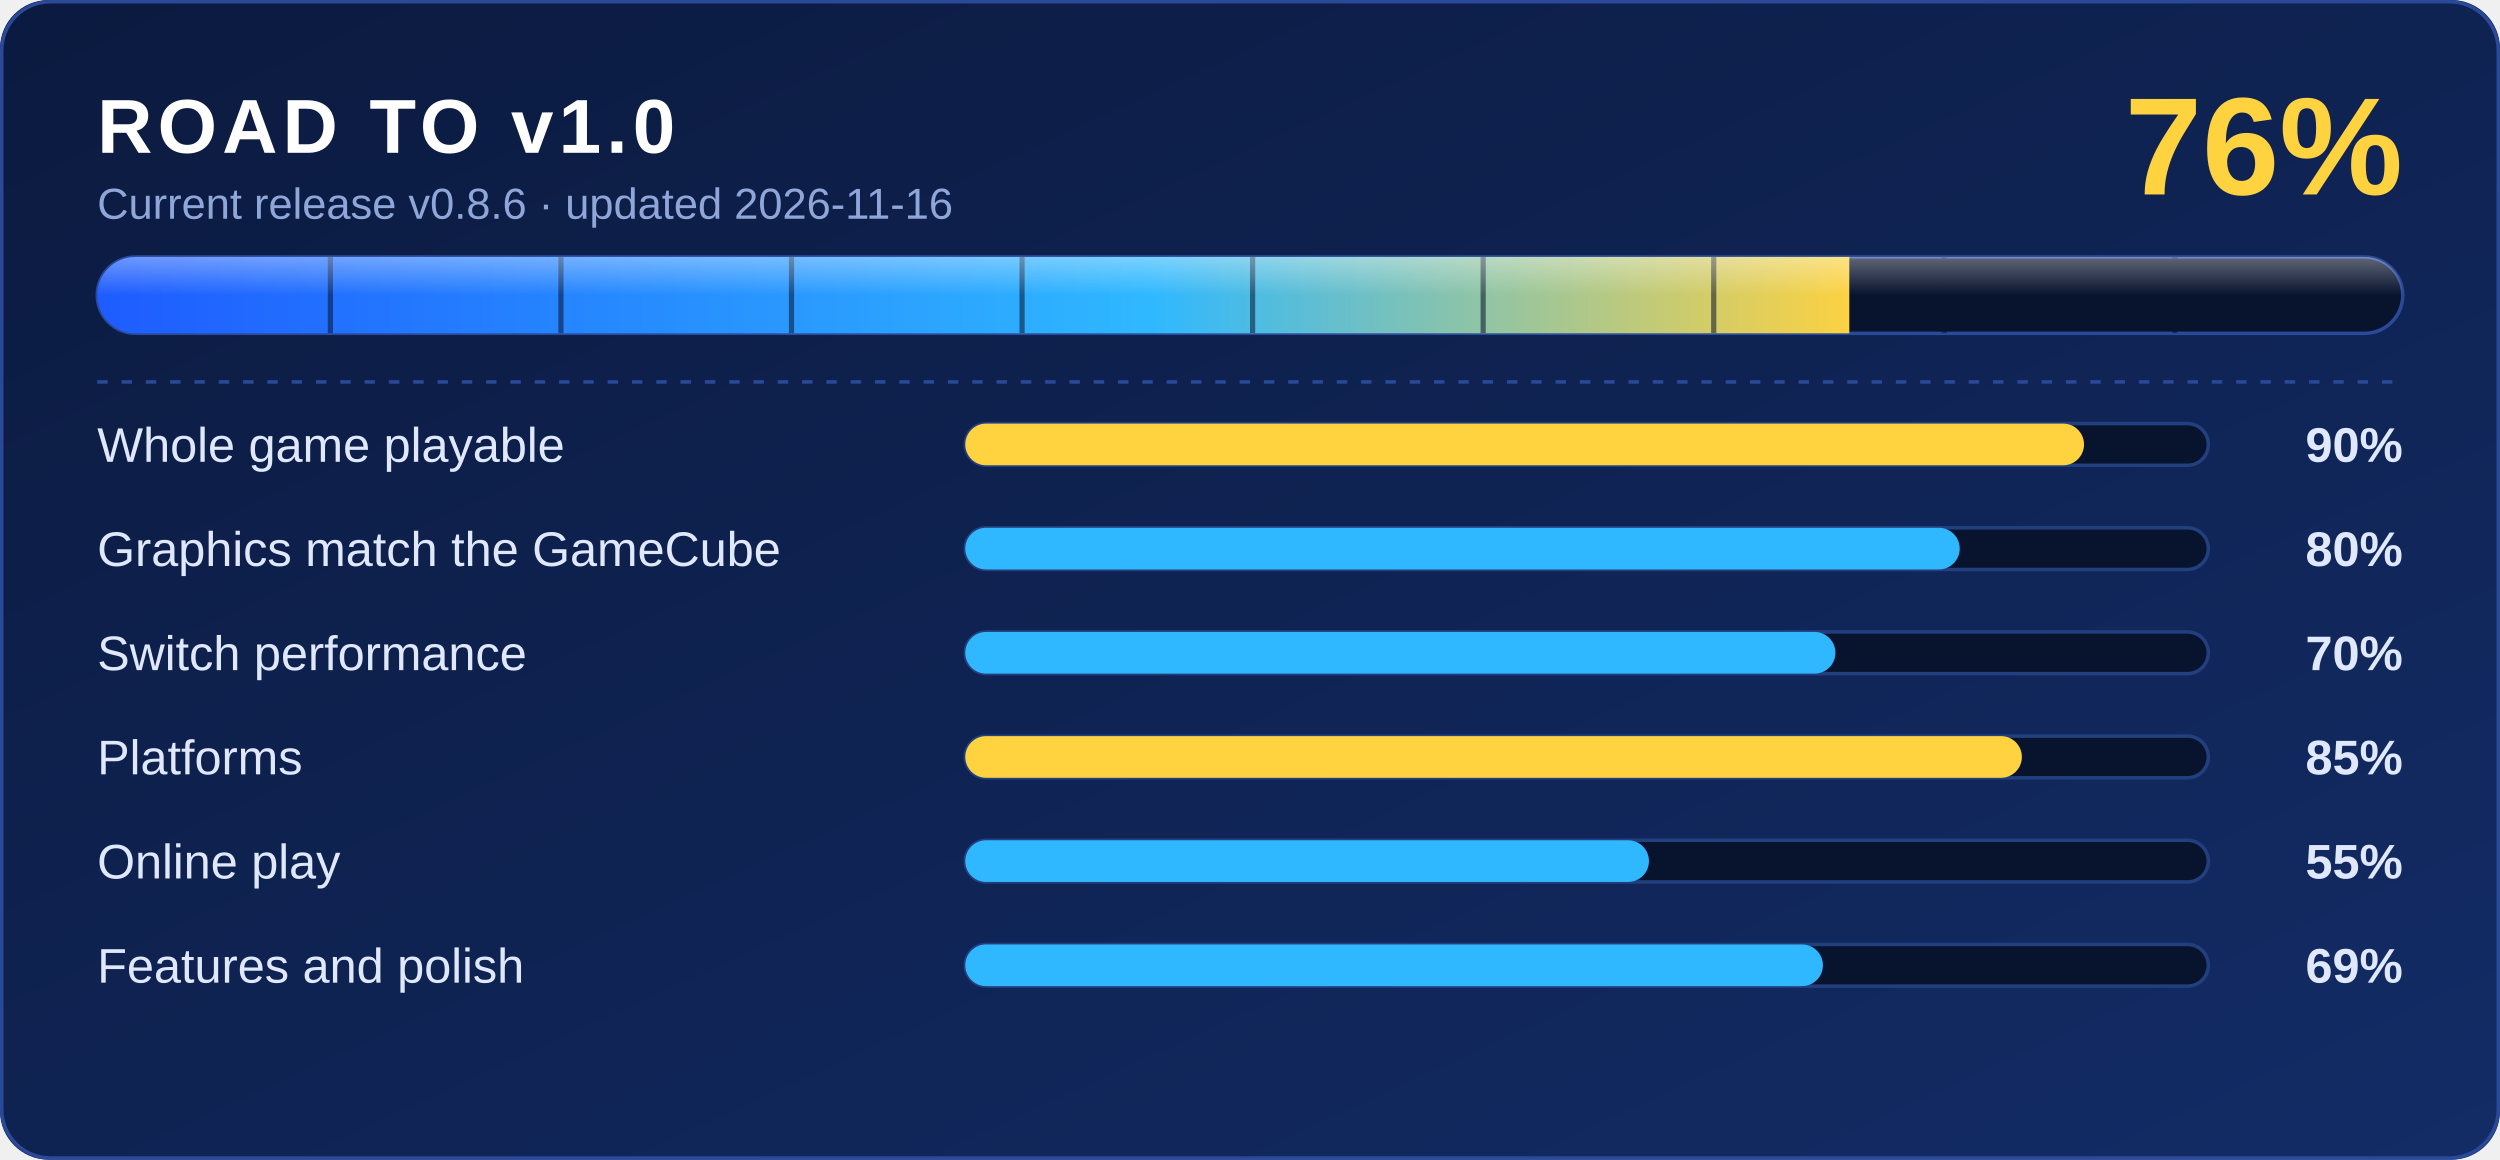
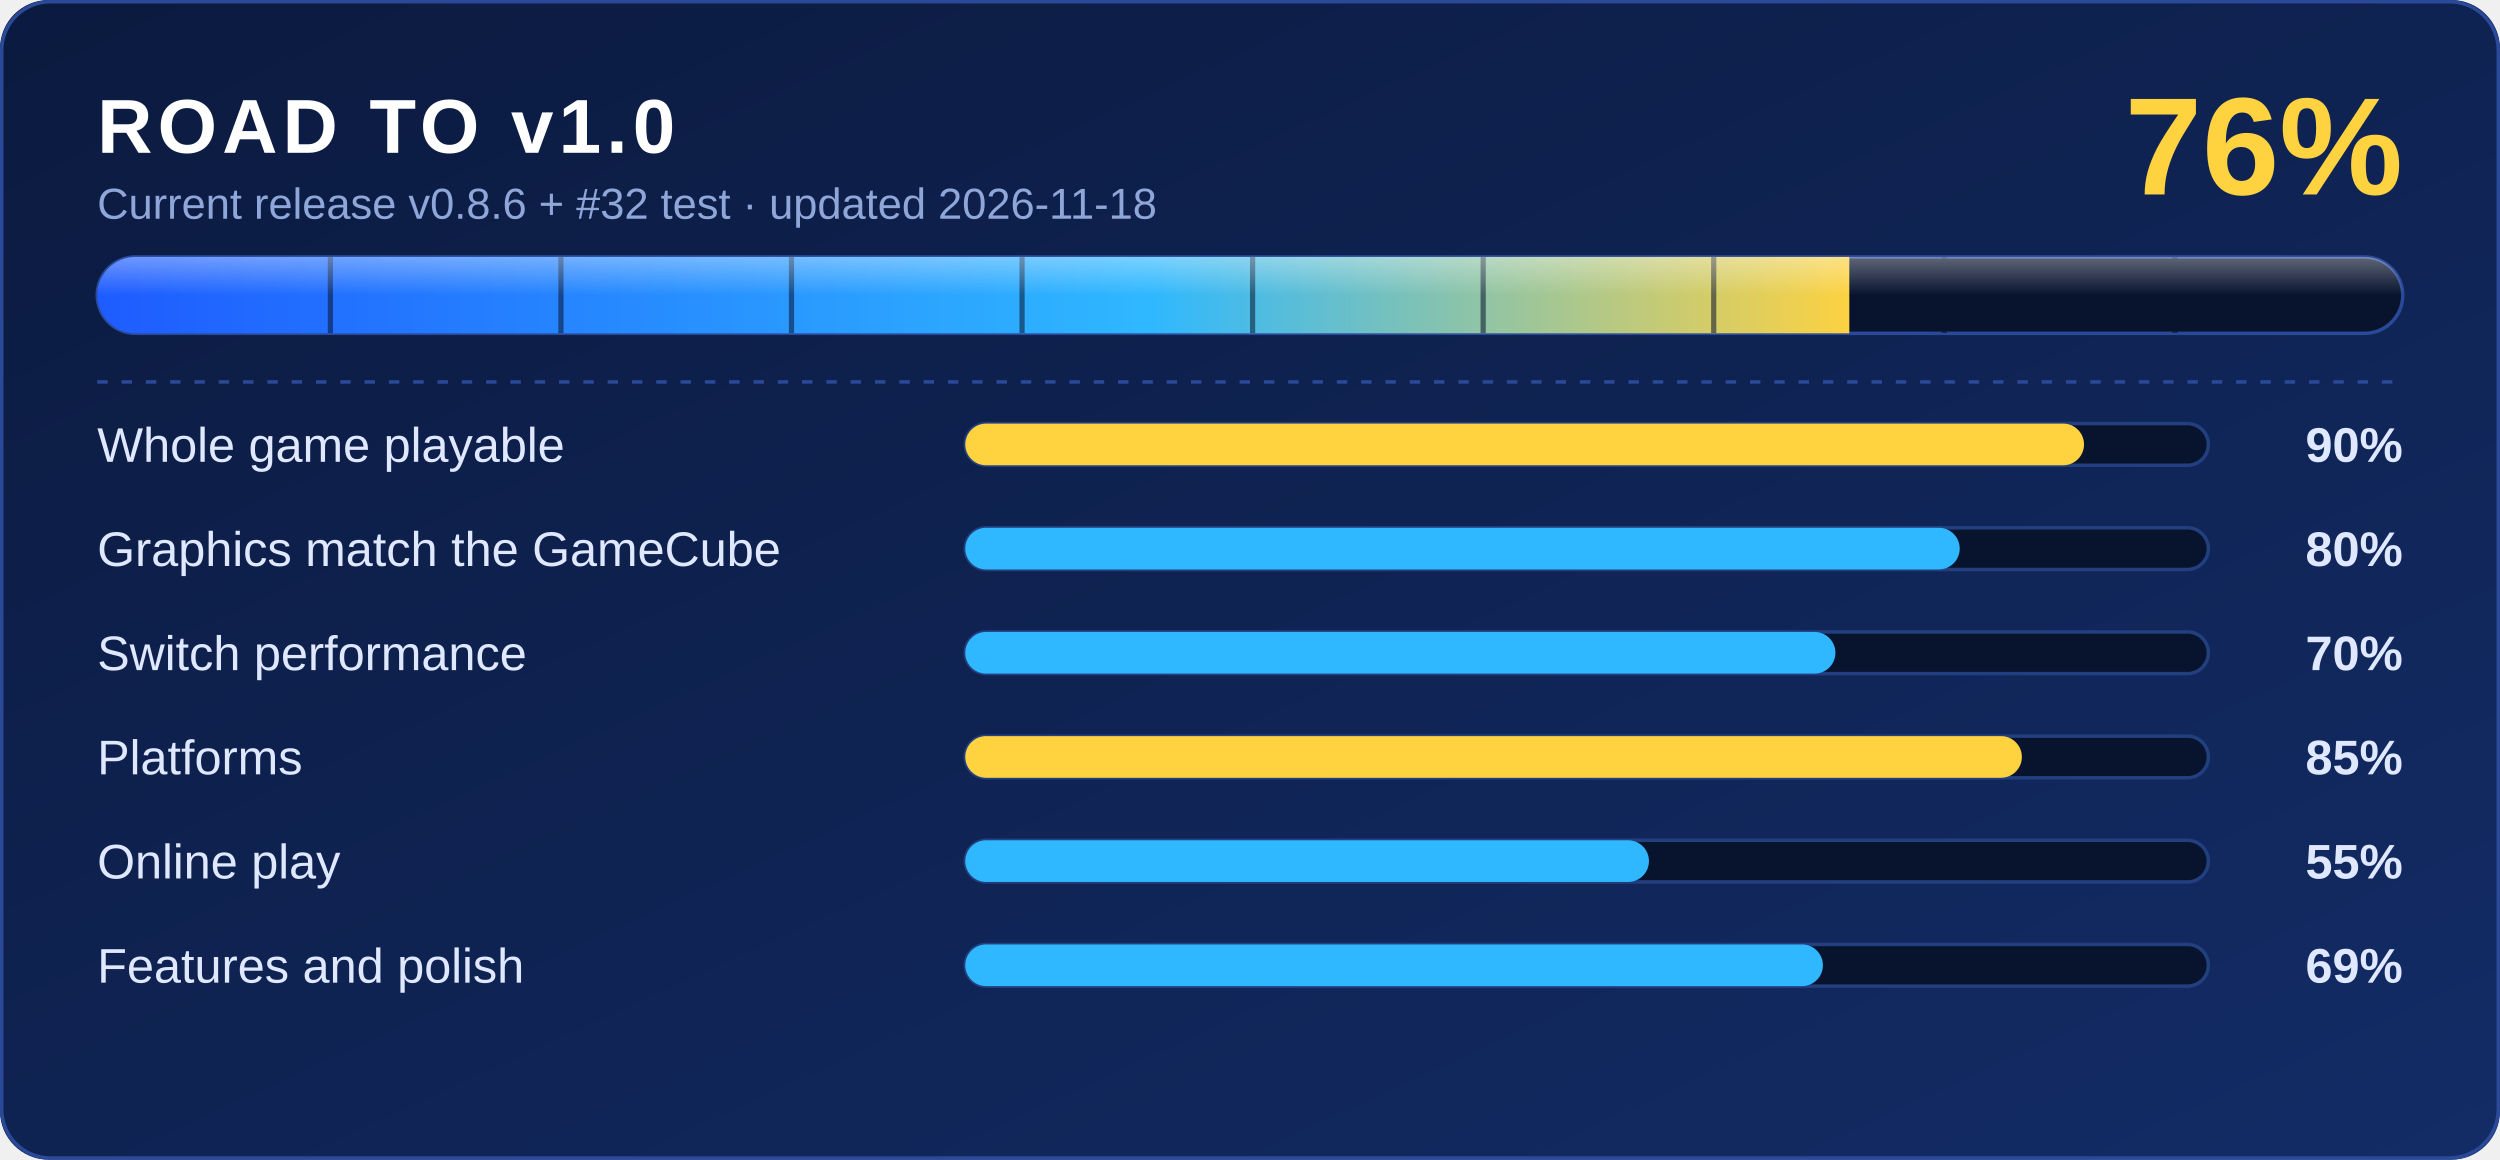
<svg xmlns="http://www.w3.org/2000/svg" width="720" height="334" viewBox="0 0 720 334" role="img" aria-label="Road to v1.0: 76% done">
  <defs>
    <linearGradient id="bg" x1="0" y1="0" x2="1" y2="1">
      <stop offset="0" stop-color="#0b1a3f" />
      <stop offset="1" stop-color="#132c66" />
    </linearGradient>
    <linearGradient id="fill" x1="0" y1="0" x2="1" y2="0">
      <stop offset="0" stop-color="#1e5bff" />
      <stop offset="0.6" stop-color="#2fb8ff" />
      <stop offset="1" stop-color="#ffd23f" />
    </linearGradient>
    <linearGradient id="shine" x1="0" y1="0" x2="0" y2="1">
      <stop offset="0" stop-color="#fff" stop-opacity="0.35" />
      <stop offset="0.5" stop-color="#fff" stop-opacity="0" />
    </linearGradient>
    <clipPath id="barclip">
      <rect x="28" y="74" width="664" height="22" rx="11" />
    </clipPath>
  </defs>
  <rect width="720" height="334" rx="14" fill="url(#bg)" />
  <rect x="0.5" y="0.5" width="719" height="333" rx="14" fill="none" stroke="#2a4a99" />
  <g font-family="'Segoe UI', -apple-system, 'Helvetica Neue', Arial, sans-serif">
    <text x="28" y="44" fill="#ffffff" font-size="22" font-weight="700" letter-spacing="1.5">ROAD TO v1.0</text>
-     <text x="28" y="63" fill="#8fa6d9" font-size="12.5">Current release v0.8.6 · updated 2026-11-16</text>
+     <text x="28" y="63" fill="#8fa6d9" font-size="12.5">Current release v0.8.6 + #32 test · updated 2026-11-18</text>
    <text x="692" y="56" fill="#ffd23f" font-size="40" font-weight="800" text-anchor="end">76%</text>
    <rect x="28" y="74" width="664" height="22" rx="11" fill="#08132e" stroke="#2a4a99" />
    <g clip-path="url(#barclip)">
      <rect x="28" y="74" width="504.6" height="22" fill="url(#fill)" />
      <rect x="94.4" y="74" width="1.5" height="22" fill="#08132e" opacity="0.55" />
      <rect x="160.8" y="74" width="1.5" height="22" fill="#08132e" opacity="0.55" />
      <rect x="227.2" y="74" width="1.5" height="22" fill="#08132e" opacity="0.55" />
      <rect x="293.6" y="74" width="1.5" height="22" fill="#08132e" opacity="0.55" />
      <rect x="360.0" y="74" width="1.5" height="22" fill="#08132e" opacity="0.55" />
      <rect x="426.4" y="74" width="1.5" height="22" fill="#08132e" opacity="0.55" />
      <rect x="492.8" y="74" width="1.5" height="22" fill="#08132e" opacity="0.55" />
      <rect x="559.2" y="74" width="1.5" height="22" fill="#08132e" opacity="0.55" />
      <rect x="625.6" y="74" width="1.5" height="22" fill="#08132e" opacity="0.55" />
      <rect x="28" y="74" width="664" height="22" fill="url(#shine)" />
    </g>
    <line x1="28" y1="110" x2="692" y2="110" stroke="#2a4a99" stroke-dasharray="3 4" />
    <text x="28" y="133" fill="#dfe8ff" font-size="14">Whole game playable</text>
    <rect x="278" y="122" width="358" height="12" rx="6" fill="#08132e" stroke="#22407f" />
    <rect x="278" y="122" width="322.2" height="12" rx="6" fill="#ffd23f" />
    <text x="692" y="133" fill="#dfe8ff" font-size="14" font-weight="600" text-anchor="end">90%</text>
    <text x="28" y="163" fill="#dfe8ff" font-size="14">Graphics match the GameCube</text>
    <rect x="278" y="152" width="358" height="12" rx="6" fill="#08132e" stroke="#22407f" />
    <rect x="278" y="152" width="286.4" height="12" rx="6" fill="#2fb8ff" />
    <text x="692" y="163" fill="#dfe8ff" font-size="14" font-weight="600" text-anchor="end">80%</text>
    <text x="28" y="193" fill="#dfe8ff" font-size="14">Switch performance</text>
    <rect x="278" y="182" width="358" height="12" rx="6" fill="#08132e" stroke="#22407f" />
    <rect x="278" y="182" width="250.6" height="12" rx="6" fill="#2fb8ff" />
    <text x="692" y="193" fill="#dfe8ff" font-size="14" font-weight="600" text-anchor="end">70%</text>
    <text x="28" y="223" fill="#dfe8ff" font-size="14">Platforms</text>
    <rect x="278" y="212" width="358" height="12" rx="6" fill="#08132e" stroke="#22407f" />
    <rect x="278" y="212" width="304.3" height="12" rx="6" fill="#ffd23f" />
    <text x="692" y="223" fill="#dfe8ff" font-size="14" font-weight="600" text-anchor="end">85%</text>
    <text x="28" y="253" fill="#dfe8ff" font-size="14">Online play</text>
    <rect x="278" y="242" width="358" height="12" rx="6" fill="#08132e" stroke="#22407f" />
    <rect x="278" y="242" width="196.9" height="12" rx="6" fill="#2fb8ff" />
    <text x="692" y="253" fill="#dfe8ff" font-size="14" font-weight="600" text-anchor="end">55%</text>
    <text x="28" y="283" fill="#dfe8ff" font-size="14">Features and polish</text>
    <rect x="278" y="272" width="358" height="12" rx="6" fill="#08132e" stroke="#22407f" />
    <rect x="278" y="272" width="247.0" height="12" rx="6" fill="#2fb8ff" />
    <text x="692" y="283" fill="#dfe8ff" font-size="14" font-weight="600" text-anchor="end">69%</text>
  </g>
</svg>
